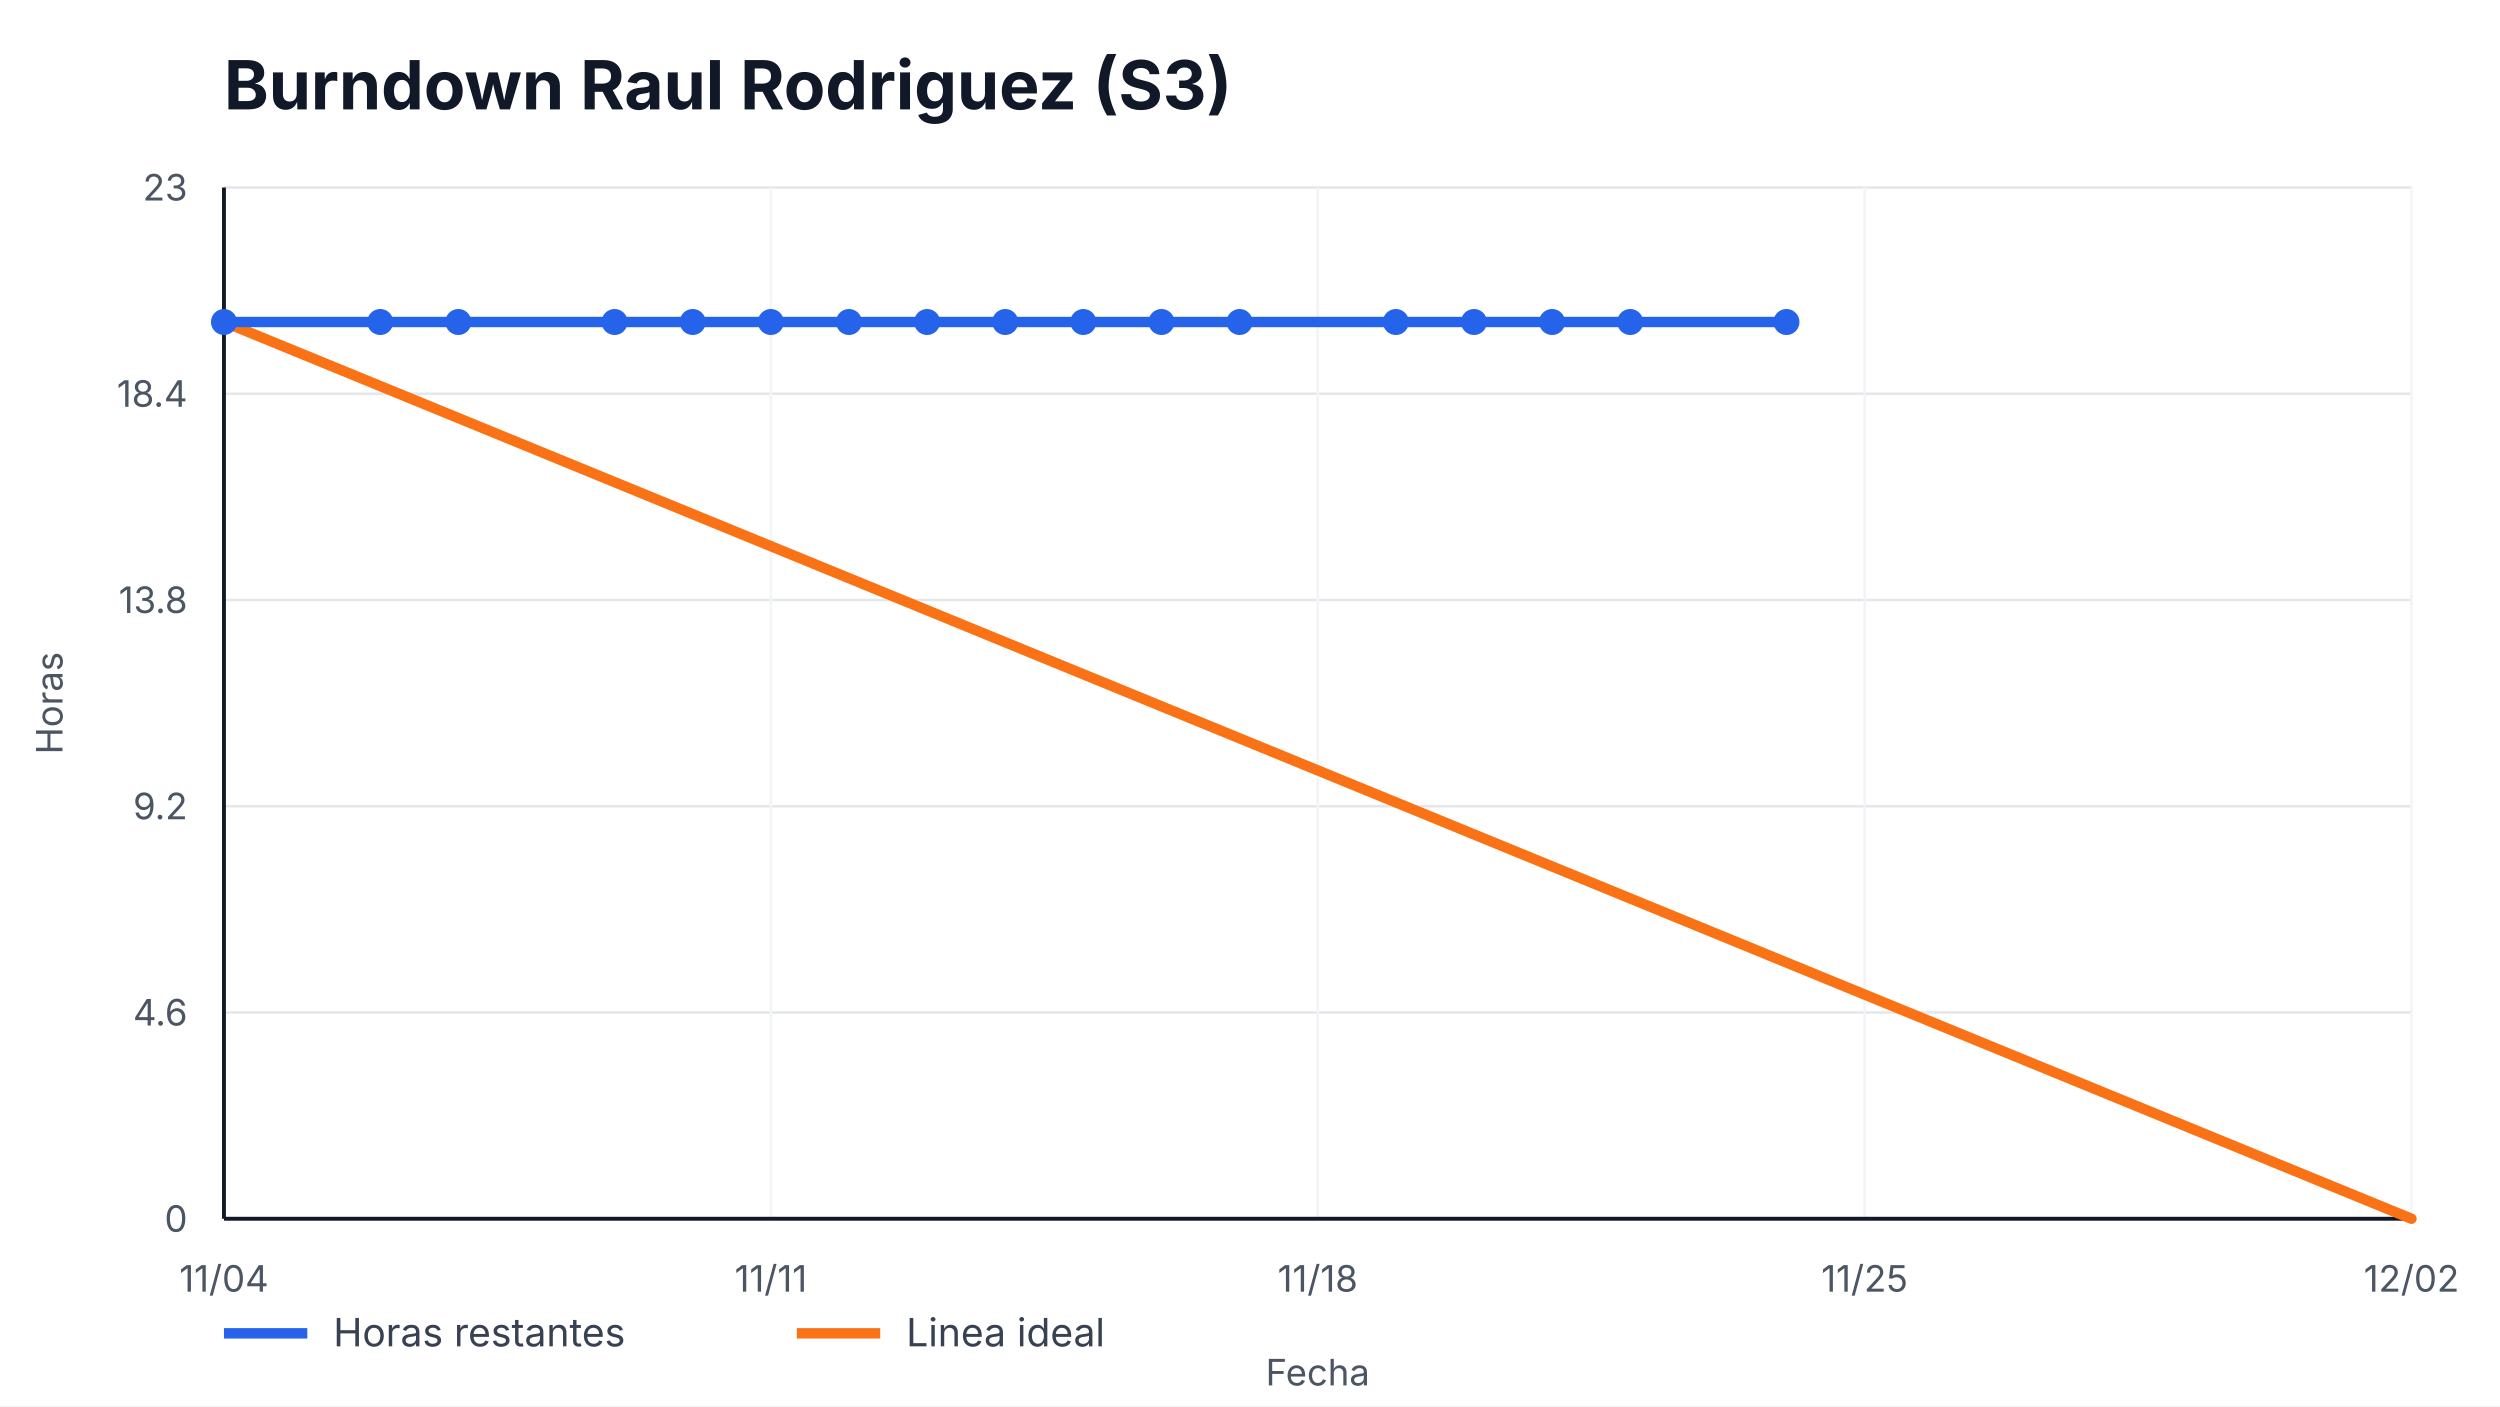
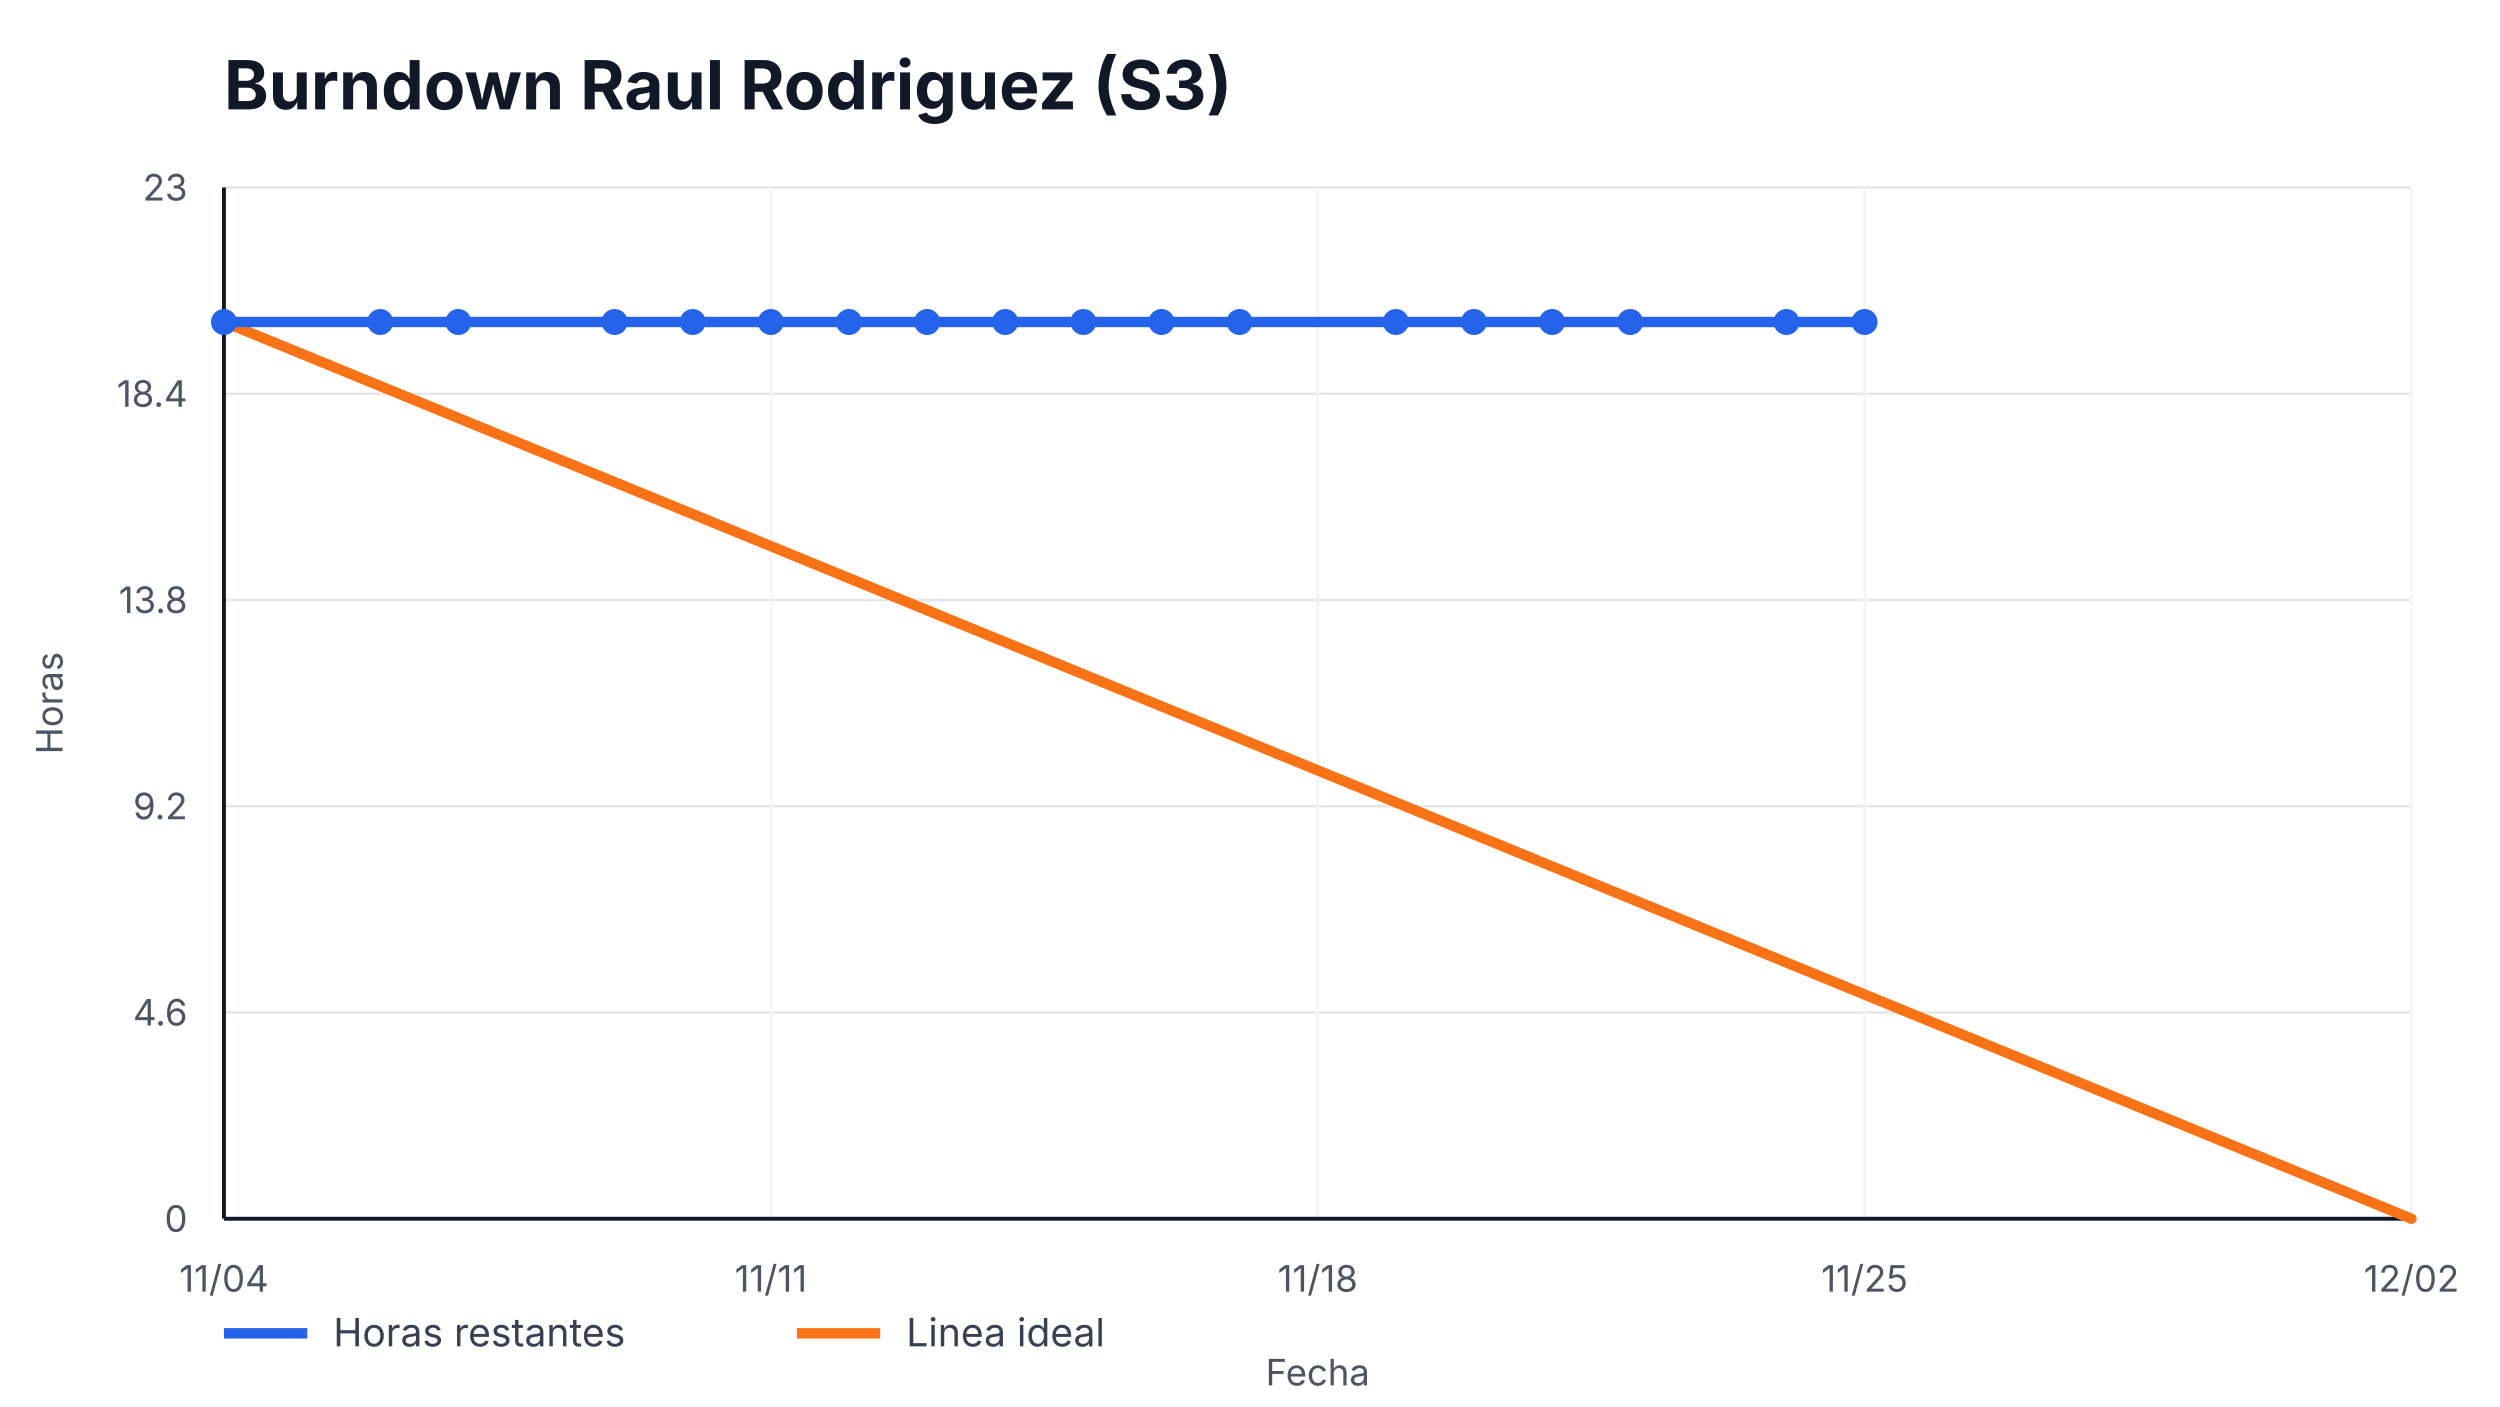
<svg xmlns="http://www.w3.org/2000/svg" width="960" height="540" viewBox="0 0 960 540" role="img" aria-label="Burndown Raul Rodriguez (S3)">
  <style>
    text { font-family: -apple-system, BlinkMacSystemFont, "Segoe UI", sans-serif; fill: #111827; }
    .title { font-size: 26px; font-weight: 700; }
    .axis { font-size: 14px; fill: #4b5563; }
    .legend { font-size: 15px; fill: #374151; }
    .overrun { font-size: 14px; font-weight: 700; fill: #b91c1c; }
  </style>
  <rect width="100%" height="100%" fill="#ffffff" />
  <text x="86" y="42" class="title">Burndown Raul Rodriguez (S3)</text>
  <g>
    <line x1="86" y1="468.00" x2="926" y2="468.00" stroke="#e5e7eb" />
    <line x1="86" y1="388.80" x2="926" y2="388.80" stroke="#e5e7eb" />
    <line x1="86" y1="309.60" x2="926" y2="309.60" stroke="#e5e7eb" />
    <line x1="86" y1="230.40" x2="926" y2="230.40" stroke="#e5e7eb" />
    <line x1="86" y1="151.20" x2="926" y2="151.20" stroke="#e5e7eb" />
    <line x1="86" y1="72.00" x2="926" y2="72.00" stroke="#e5e7eb" />
  </g>
  <g>
    <line x1="86.00" y1="72" x2="86.00" y2="468" stroke="#f3f4f6" />
    <text x="86.00" y="496" text-anchor="middle" class="axis">11/04</text>
    <line x1="296.00" y1="72" x2="296.00" y2="468" stroke="#f3f4f6" />
    <text x="296.00" y="496" text-anchor="middle" class="axis">11/11</text>
    <line x1="506.00" y1="72" x2="506.00" y2="468" stroke="#f3f4f6" />
    <text x="506.00" y="496" text-anchor="middle" class="axis">11/18</text>
    <line x1="716.00" y1="72" x2="716.00" y2="468" stroke="#f3f4f6" />
    <text x="716.00" y="496" text-anchor="middle" class="axis">11/25</text>
    <line x1="926.00" y1="72" x2="926.00" y2="468" stroke="#f3f4f6" />
    <text x="926.00" y="496" text-anchor="middle" class="axis">12/02</text>
  </g>
  <line x1="86" y1="468" x2="926" y2="468" stroke="#111827" stroke-width="1.5" />
  <line x1="86" y1="72" x2="86" y2="468" stroke="#111827" stroke-width="1.5" />
  <g>
    <text x="72" y="473.00" text-anchor="end" class="axis">0</text>
    <text x="72" y="393.80" text-anchor="end" class="axis">4.6</text>
    <text x="72" y="314.60" text-anchor="end" class="axis">9.2</text>
    <text x="72" y="235.40" text-anchor="end" class="axis">13.8</text>
    <text x="72" y="156.20" text-anchor="end" class="axis">18.4</text>
    <text x="72" y="77.00" text-anchor="end" class="axis">23</text>
  </g>
  <polyline points="86.00,123.65 926.00,468.00" fill="none" stroke="#f97316" stroke-width="4" stroke-linecap="round" />
-   <polyline points="86.00,123.65 146.00,123.65 176.00,123.65 236.00,123.65 266.00,123.65 296.00,123.65 326.00,123.65 356.00,123.65 386.00,123.65 416.00,123.65 446.00,123.65 476.00,123.65 536.00,123.65 566.00,123.65 596.00,123.65 626.00,123.65 686.00,123.65" fill="none" stroke="#2563eb" stroke-width="4" stroke-linecap="round" stroke-linejoin="round" />
+   <polyline points="86.00,123.65 146.00,123.65 176.00,123.65 236.00,123.65 266.00,123.65 296.00,123.65 326.00,123.65 356.00,123.65 386.00,123.65 416.00,123.65 446.00,123.65 476.00,123.65 536.00,123.65 566.00,123.65 596.00,123.65 626.00,123.65 686.00,123.65 716.00,123.65" fill="none" stroke="#2563eb" stroke-width="4" stroke-linecap="round" stroke-linejoin="round" />
  <g>
    <circle cx="86.00" cy="123.65" r="5" fill="#2563eb" />
    <circle cx="146.00" cy="123.65" r="5" fill="#2563eb" />
    <circle cx="176.00" cy="123.65" r="5" fill="#2563eb" />
    <circle cx="236.00" cy="123.65" r="5" fill="#2563eb" />
    <circle cx="266.00" cy="123.65" r="5" fill="#2563eb" />
    <circle cx="296.00" cy="123.65" r="5" fill="#2563eb" />
    <circle cx="326.00" cy="123.65" r="5" fill="#2563eb" />
    <circle cx="356.00" cy="123.65" r="5" fill="#2563eb" />
    <circle cx="386.00" cy="123.65" r="5" fill="#2563eb" />
    <circle cx="416.00" cy="123.65" r="5" fill="#2563eb" />
    <circle cx="446.00" cy="123.65" r="5" fill="#2563eb" />
    <circle cx="476.00" cy="123.65" r="5" fill="#2563eb" />
    <circle cx="536.00" cy="123.65" r="5" fill="#2563eb" />
    <circle cx="566.00" cy="123.65" r="5" fill="#2563eb" />
    <circle cx="596.00" cy="123.65" r="5" fill="#2563eb" />
    <circle cx="626.00" cy="123.65" r="5" fill="#2563eb" />
    <circle cx="686.00" cy="123.65" r="5" fill="#2563eb" />
+     <circle cx="716.00" cy="123.65" r="5" fill="#2563eb" />
  </g>
  <line x1="86" y1="512" x2="118" y2="512" stroke="#2563eb" stroke-width="4" />
  <text x="128" y="517" class="legend">Horas restantes</text>
  <line x1="306" y1="512" x2="338" y2="512" stroke="#f97316" stroke-width="4" />
  <text x="348" y="517" class="legend">Linea ideal</text>
  <text x="506.0" y="532" text-anchor="middle" class="axis">Fecha</text>
  <text x="24" y="270.0" transform="rotate(-90 24,270.0)" text-anchor="middle" class="axis">Horas</text>
</svg>
